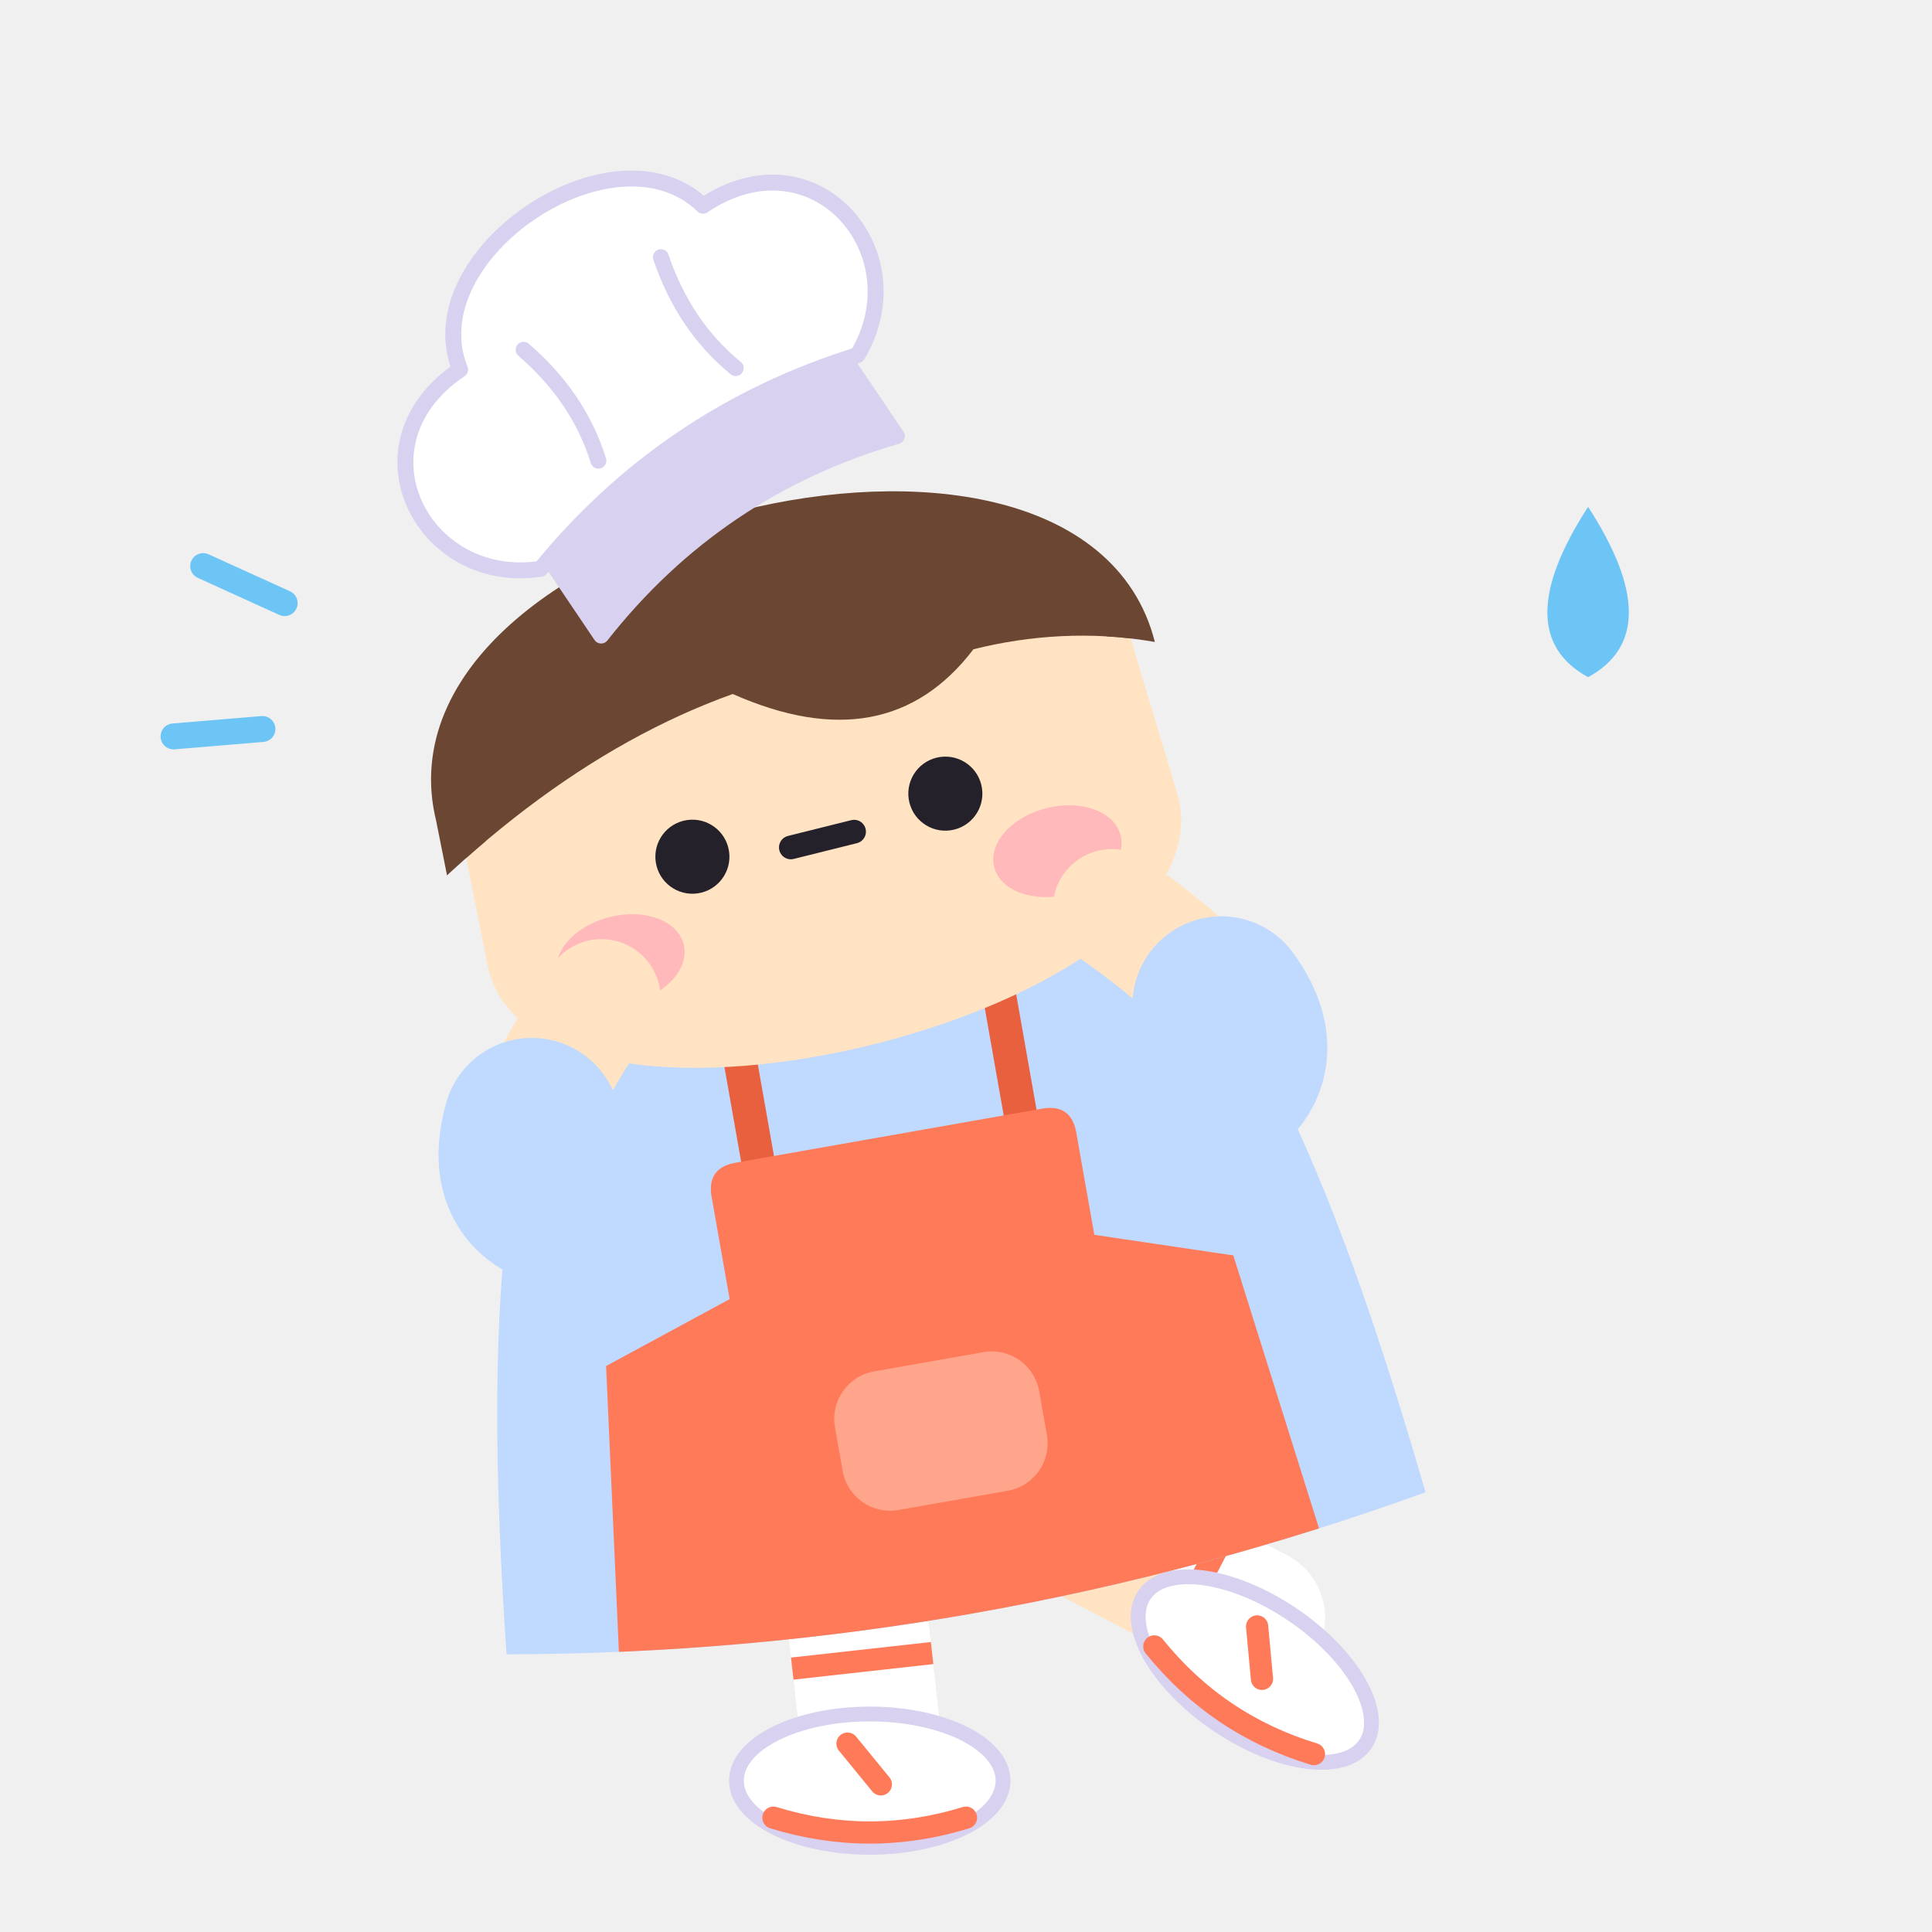
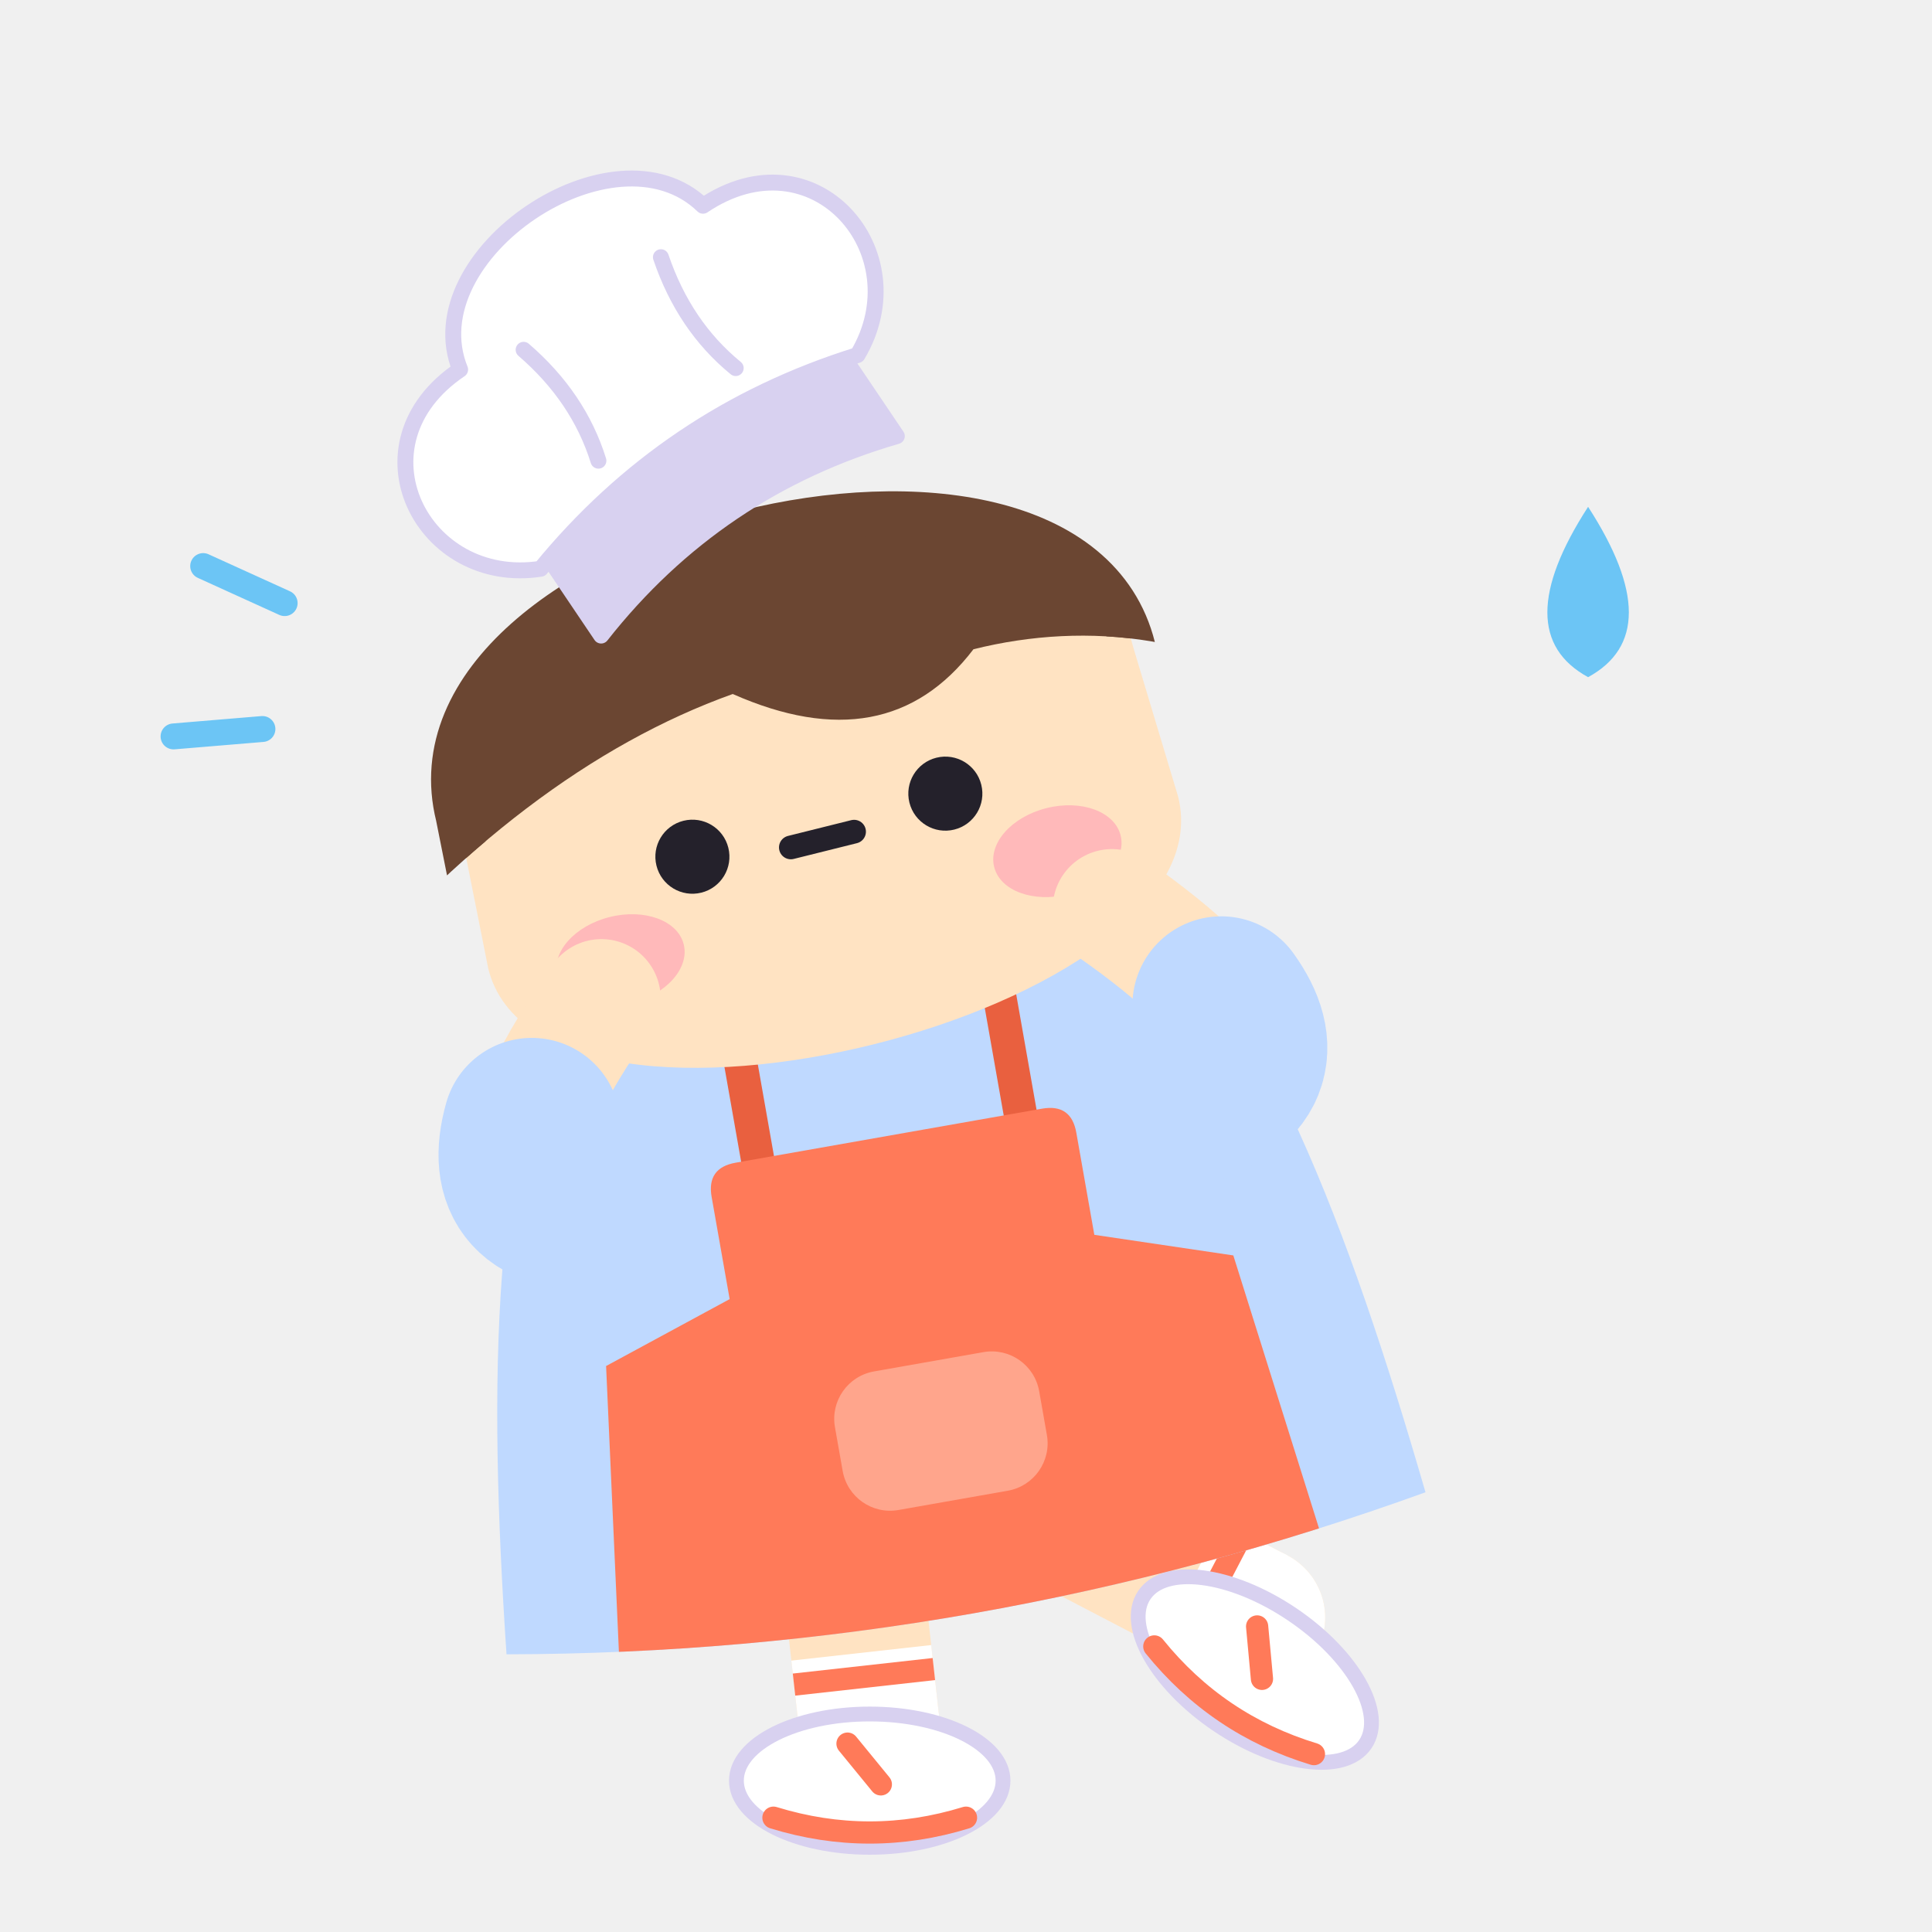
<svg xmlns="http://www.w3.org/2000/svg" viewBox="0 0 480 480" width="480" height="480">
  <g transform="translate(240 470) scale(0.92) translate(-240 -470)">
-     <g transform="translate(0 0)">
+     <g>
      <path d="M208 372 L214 426" stroke="#FFE3C2" stroke-width="38" stroke-linecap="round" />
-       <path d="M211.0 399.0 L214 426" stroke="#FFFFFF" stroke-width="38" />
+       <path d="M211.72 405.48 L214 426" stroke="#FFFFFF" stroke-width="38" />
      <circle cx="214" cy="426" r="19" fill="#FFFFFF" />
-       <path d="M230.844 405.542 L193.076 409.738" stroke="#FF7A59" stroke-width="6" />
+       <path d="M231.324 409.862 L193.556 414.058" stroke="#FF7A59" stroke-width="6" />
      <g transform="rotate(0 214 440)">
        <ellipse cx="214" cy="440" rx="36" ry="18" fill="#FFFFFF" stroke="#D8D1F0" stroke-width="4" />
        <path d="M188 450 q26 8 52 0" stroke="#FF7A59" stroke-width="6" stroke-linecap="round" fill="none" />
        <path d="M208 430 l9 11" stroke="#FF7A59" stroke-width="6" stroke-linecap="round" />
      </g>
      <path d="M272 372 L318 396" stroke="#FFE3C2" stroke-width="38" stroke-linecap="round" />
-       <path d="M295.0 384.0 L318 396" stroke="#FFFFFF" stroke-width="38" />
+       <path d="M300.52 386.88 L318 396" stroke="#FFFFFF" stroke-width="38" />
      <circle cx="318" cy="396" r="19" fill="#FFFFFF" />
-       <path d="M311.149 370.995 L293.571 404.685" stroke="#FF7A59" stroke-width="6" />
+       <path d="M314.829 372.915 L297.251 406.605" stroke="#FF7A59" stroke-width="6" />
      <g transform="rotate(34 318 410)">
        <ellipse cx="318" cy="410" rx="36" ry="18" fill="#FFFFFF" stroke="#D8D1F0" stroke-width="4" />
        <path d="M292 420 q26 8 52 0" stroke="#FF7A59" stroke-width="6" stroke-linecap="round" fill="none" />
        <path d="M312 400 l9 11" stroke="#FF7A59" stroke-width="6" stroke-linecap="round" />
      </g>
      <g transform="translate(0 0) rotate(-10 240 384)">
        <clipPath id="c5">
          <path d="M164 206 C134 246 122 310 114 384 Q240 406 366 384 C358 310 346 246 316 206 Z" />
        </clipPath>
        <path d="M164 206 C134 246 122 310 114 384 Q240 406 366 384 C358 310 346 246 316 206 Z" fill="#BFD9FF" />
        <g clip-path="url(#c5)">
          <path d="M204 216 V268 M276 216 V268" stroke="#E9603F" stroke-width="9" stroke-linecap="round" />
          <path d="M198 264 H282 Q290 264 290 272 V300 L326 312 L338 404 H142 L154 312 L190 300 V272 Q190 264 198 264 Z" fill="#FF7A59" />
          <rect x="212" y="326" width="56" height="38" rx="13" fill="#FFA58C" />
        </g>
        <g transform="rotate(-4 240 236)">
          <path d="M146 152 C146 78 334 78 334 152 L336 194 C336 254 144 254 144 194 Z" fill="#FFE3C2" />
          <clipPath id="hchef">
            <path d="M100 40 H380 V182 C356 154 324 142 292 142 Q262 166 226 138 Q166 144 100 192 Z" />
          </clipPath>
          <path d="M146 152 C146 78 334 78 334 152 L336 194 C336 254 144 254 144 194 Z" fill="#6B4632" stroke="#6B4632" stroke-width="12" stroke-linejoin="round" clip-path="url(#hchef)" />
          <g transform="translate(240 96) rotate(-20) scale(0.86) translate(-240 -150)">
            <path d="M184 152 Q240 134 296 152 L296 122 Q240 106 184 122 Z" fill="#D8D1F0" stroke="#D8D1F0" stroke-width="5" stroke-linejoin="round" />
            <path d="M180 124 C146 108 152 58 194 58 C202 20 278 20 286 58 C328 58 334 108 300 124 Q240 106 180 124 Z" fill="#FFFFFF" stroke="#D8D1F0" stroke-width="5" stroke-linejoin="round" />
            <path d="M214 64 q6 22 0 42 M266 64 q-6 22 0 42" stroke="#D8D1F0" stroke-width="5" stroke-linecap="round" fill="none" />
          </g>
          <g transform="translate(240 178) scale(0.8) translate(-240 -262)">
            <ellipse cx="164" cy="290" rx="22" ry="15" fill="#FF8FB1" opacity="0.5" />
            <ellipse cx="316" cy="290" rx="22" ry="15" fill="#FF8FB1" opacity="0.5" />
            <circle cx="196" cy="262" r="12.5" fill="#24212B" />
            <circle cx="284" cy="262" r="12.5" fill="#24212B" />
            <path d="M229 267 h22" stroke="#24212B" stroke-width="8" stroke-linecap="round" />
          </g>
        </g>
        <path d="M160 268 Q121.0 263.0 170 214" stroke="#FFE3C2" stroke-width="32" stroke-linecap="round" fill="none" />
        <path d="M160 268 Q135.82 264.9 145.467 244.886" stroke="#BFD9FF" stroke-width="48" stroke-linecap="round" fill="none" />
        <path d="M320 268 Q359.0 263.0 310 214" stroke="#FFE3C2" stroke-width="32" stroke-linecap="round" fill="none" />
        <path d="M320 268 Q344.18 264.9 334.533 244.886" stroke="#BFD9FF" stroke-width="48" stroke-linecap="round" fill="none" />
      </g>
    </g>
    <path d="M408 96 q22 34 0 46 q-22 -12 0 -46 z" fill="#6CC5F5" />
    <path d="M56 122 l-22 -10 M50 156 l-24 2" stroke="#6CC5F5" stroke-width="7" stroke-linecap="round" />
  </g>
</svg>
